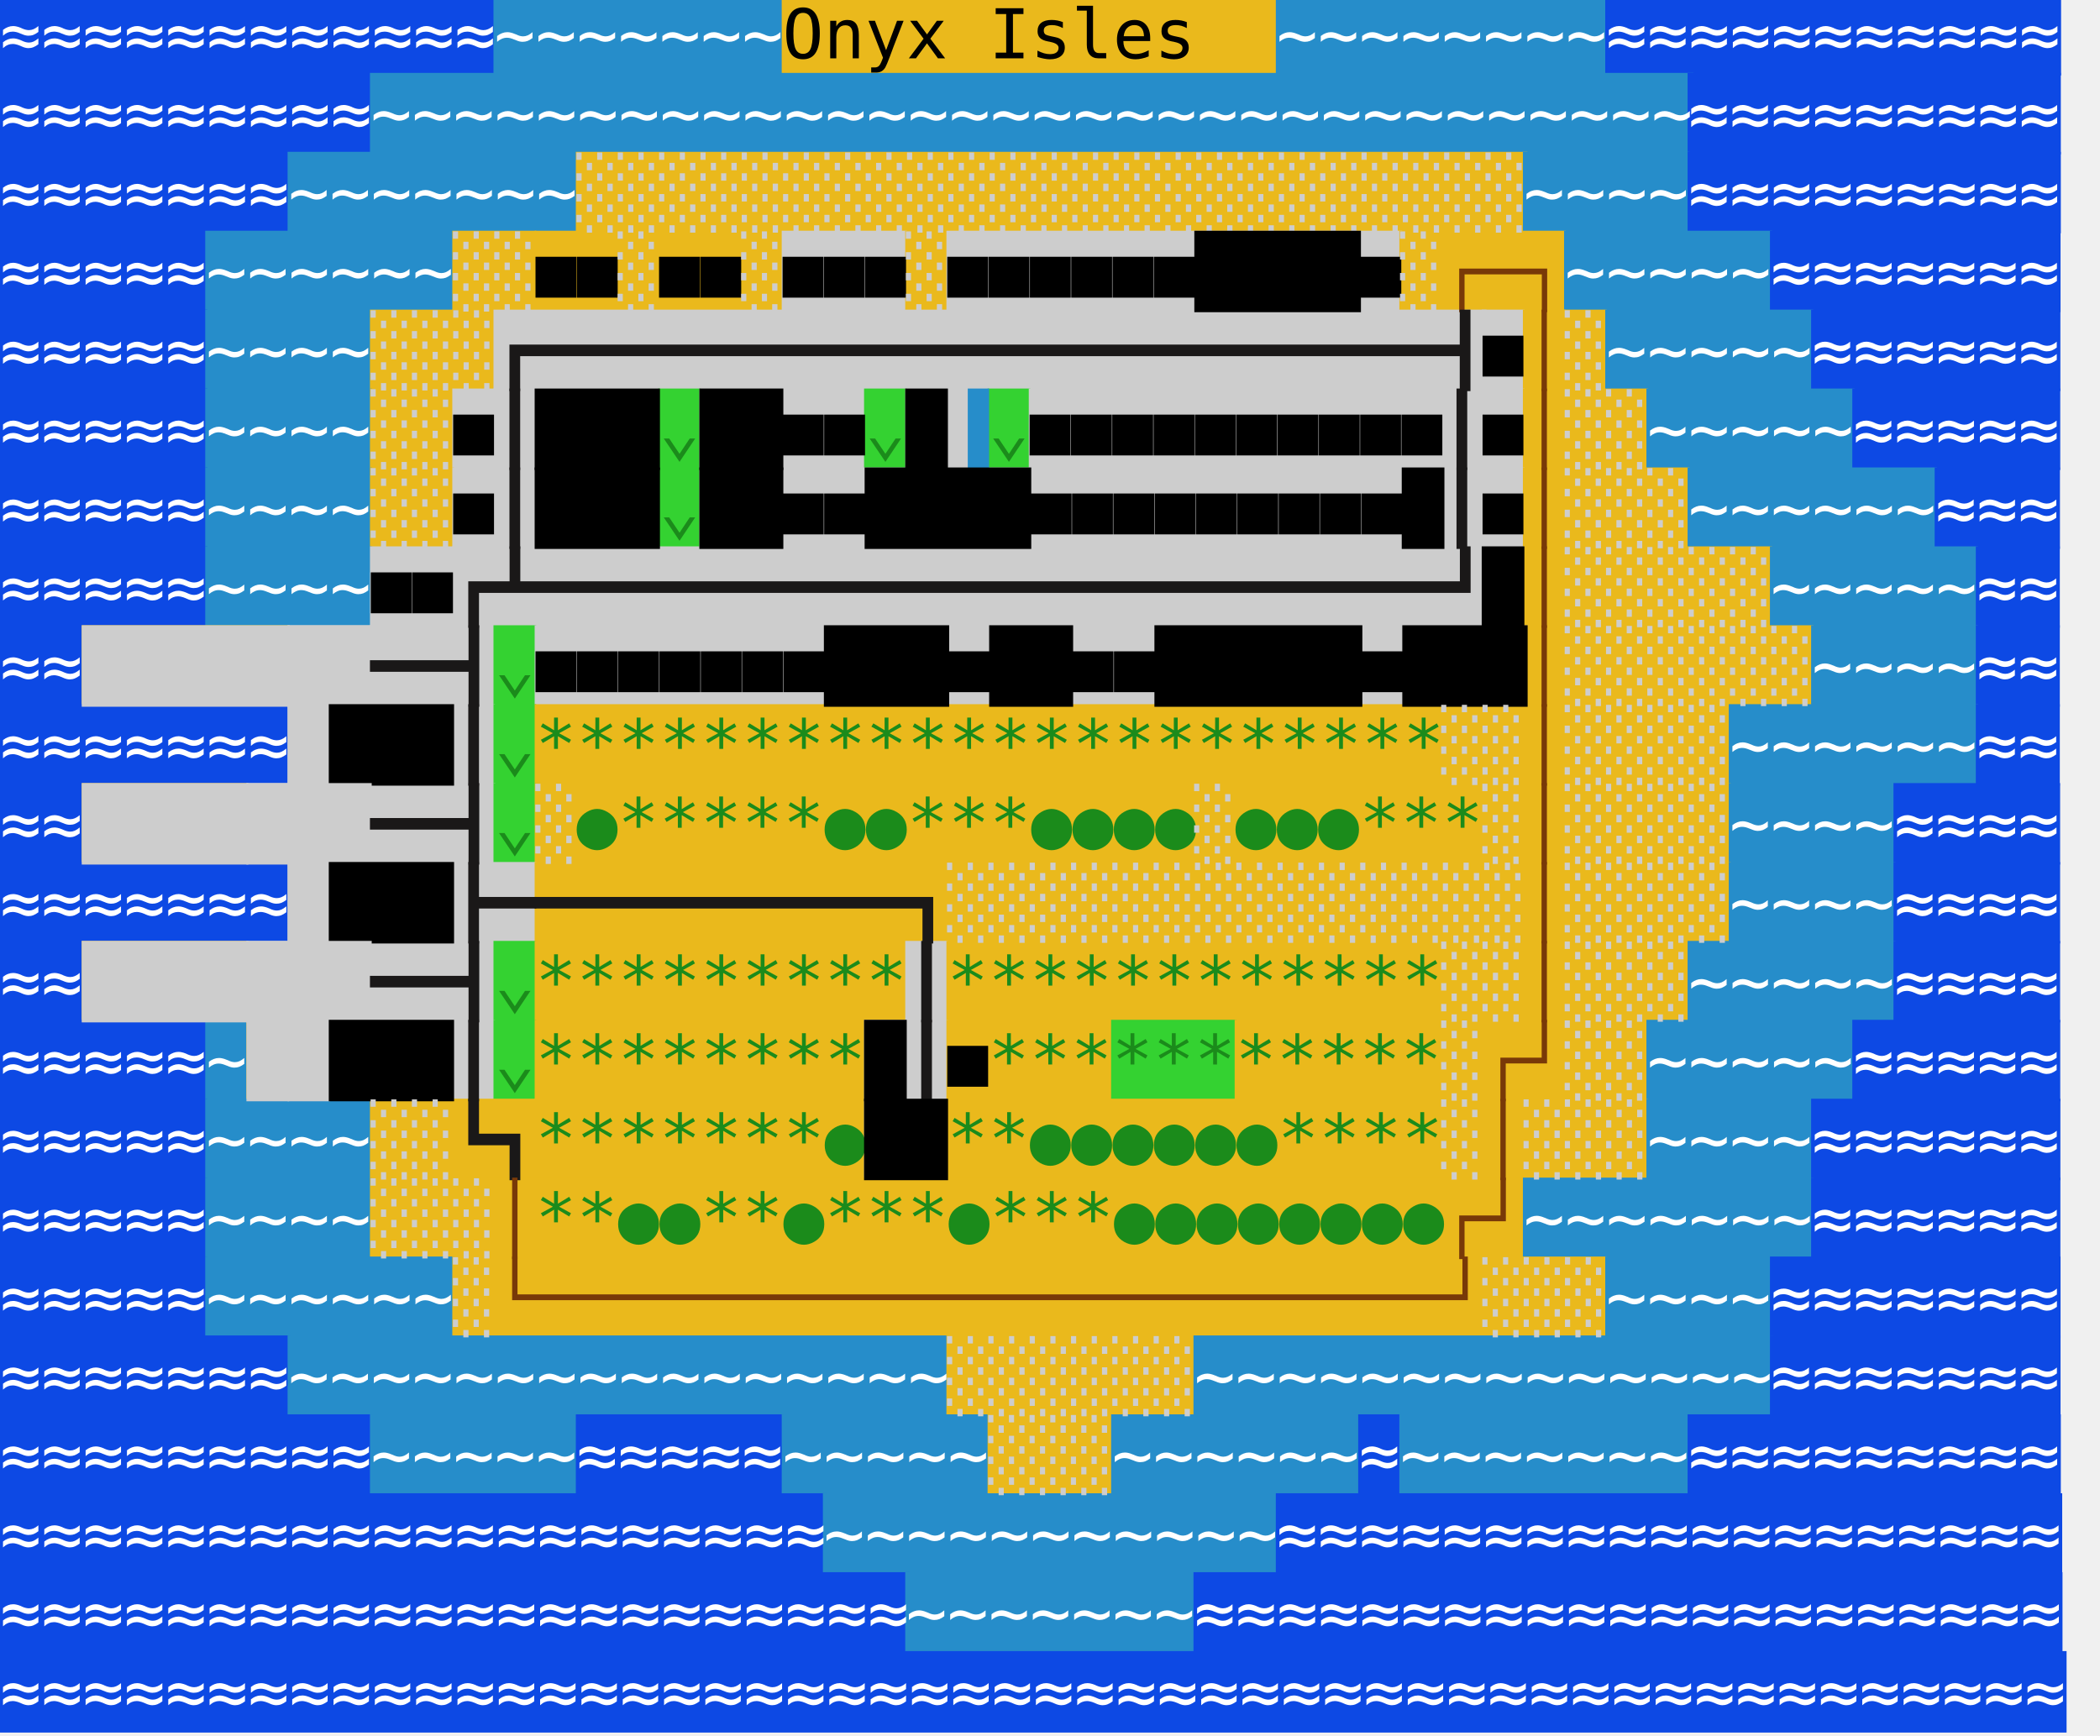
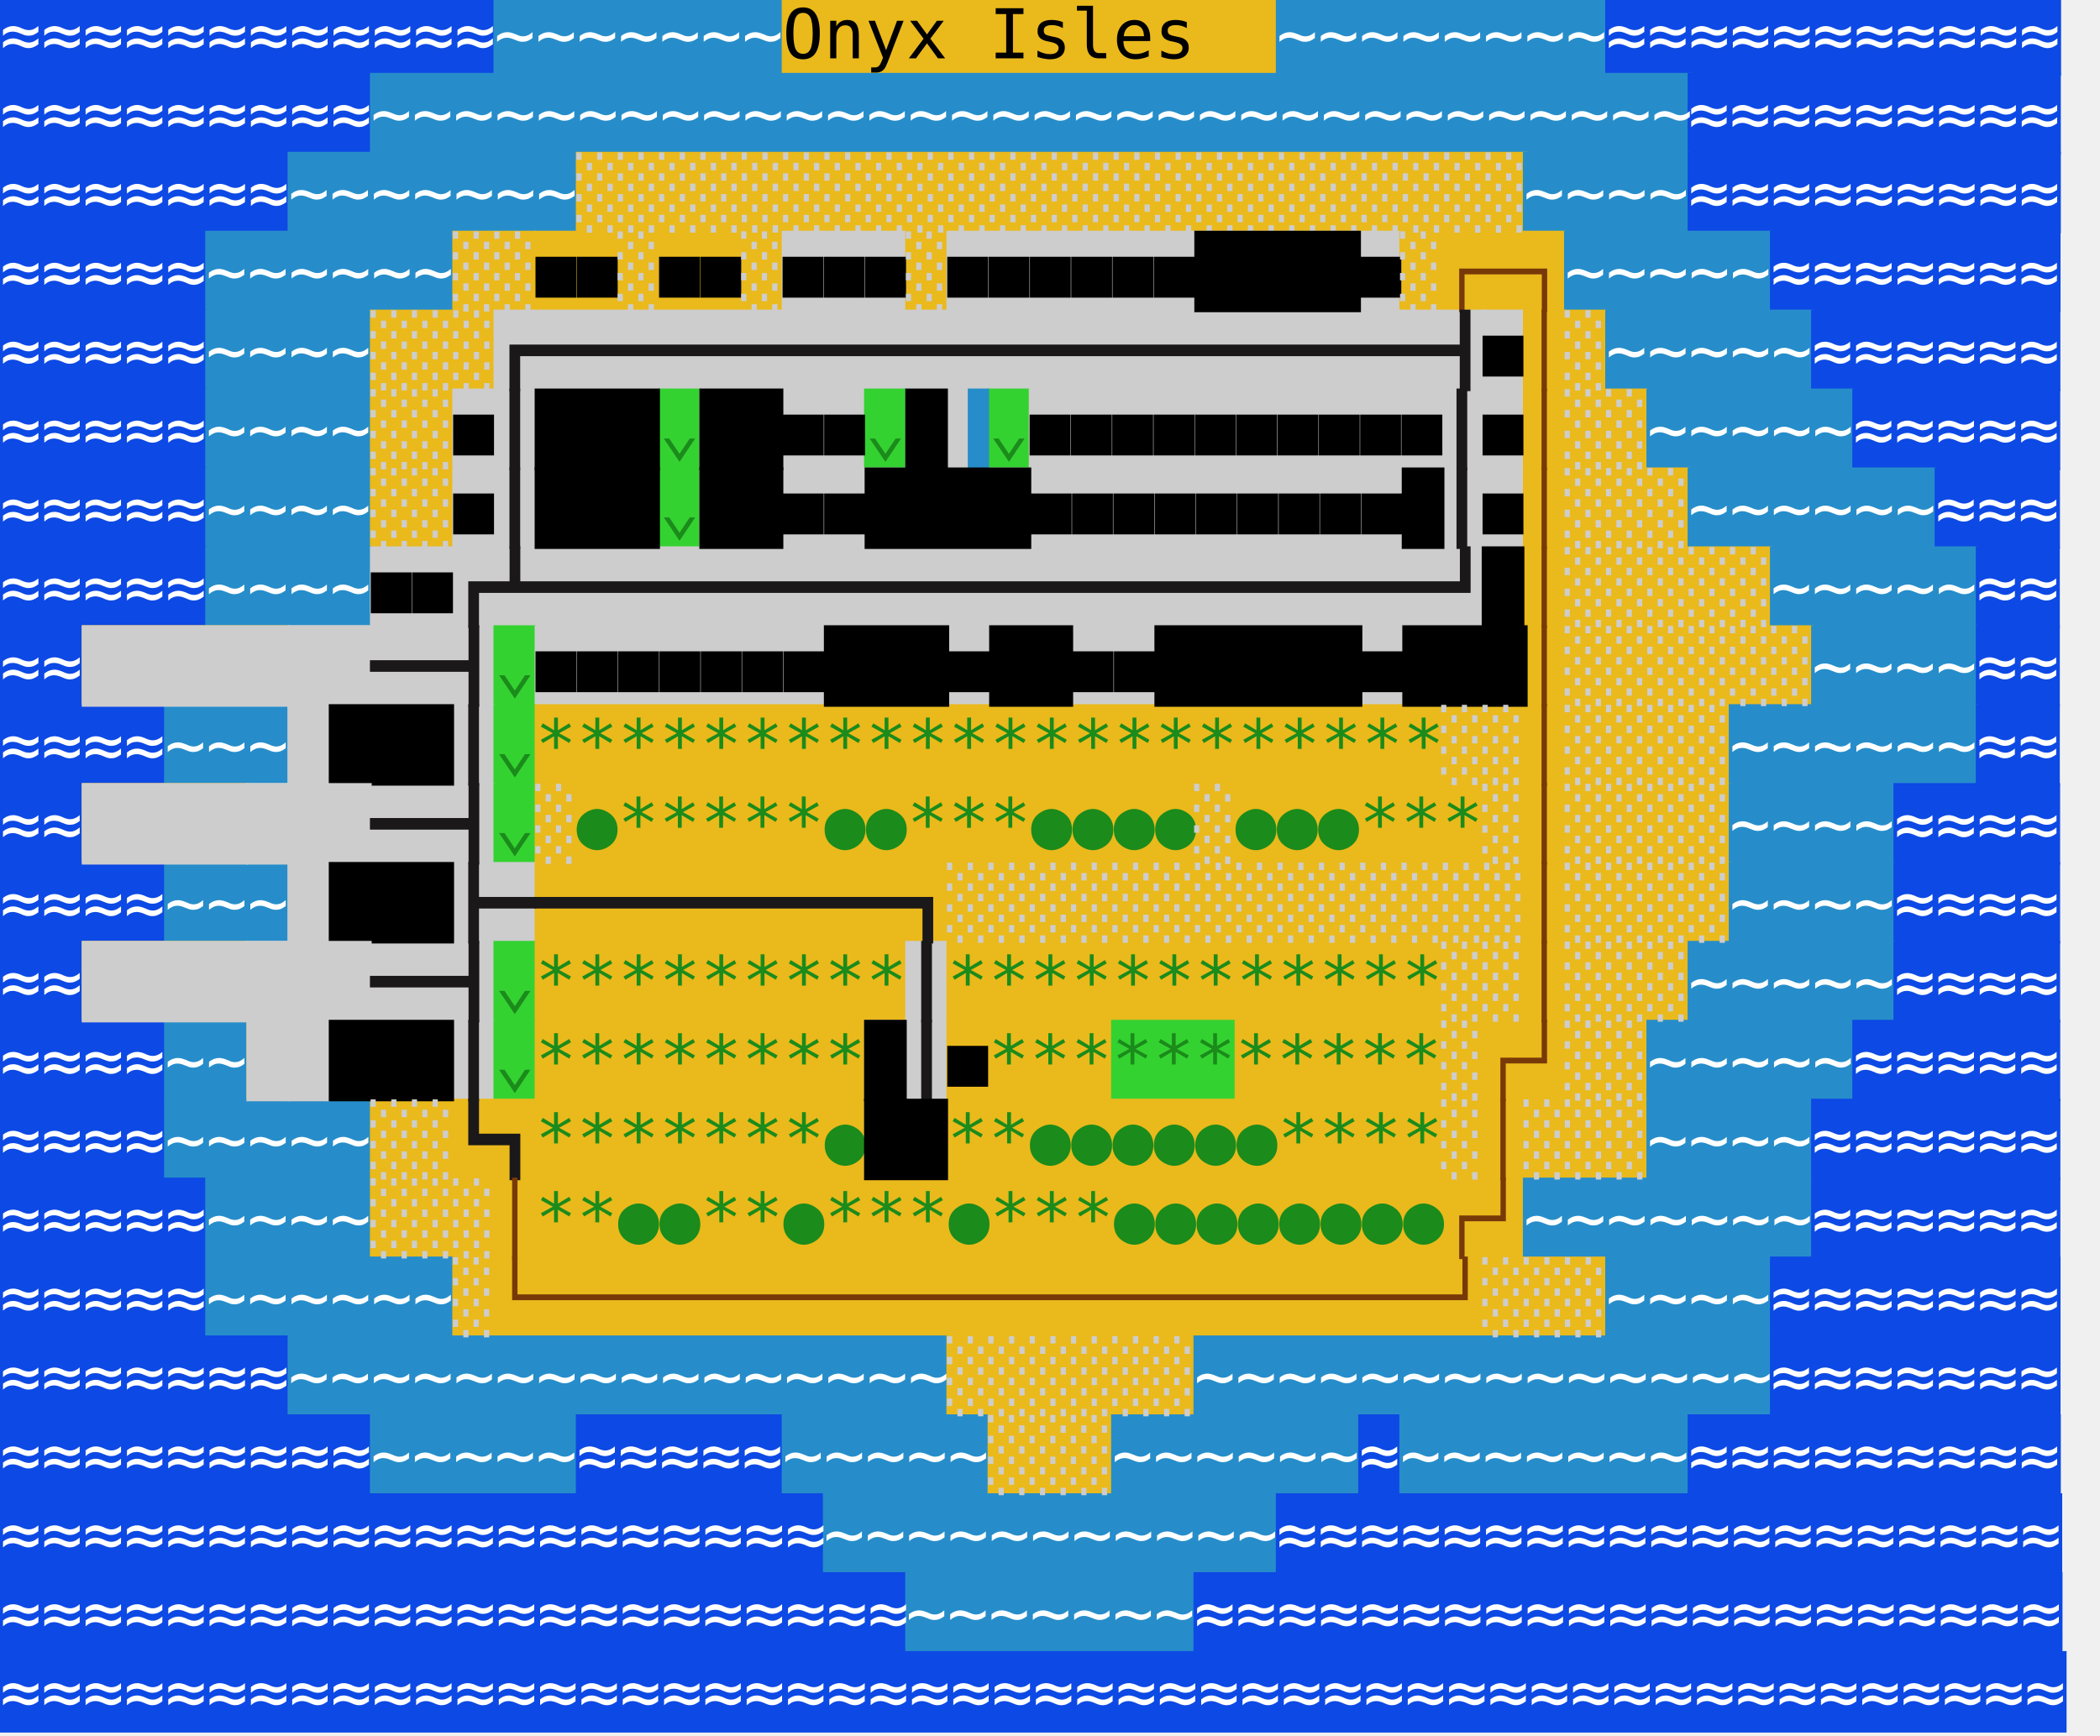
<svg xmlns="http://www.w3.org/2000/svg" version="1.1" width="306.0px" height="253.0px" viewBox="0 0 306.0 253.0" style="letter-spacing:0em;font-size:10px;font-family:'DejaVu Sans Mono';stroke:none">
  <text y="8.5" x="0.0" style="fill:#0d49e4">████████████</text>
  <text y="8.5" x="72.0" style="fill:#268dca">███████</text>
  <text y="8.5" x="114.0" style="fill:#eab91c">████████████</text>
  <text y="8.5" x="186.0" style="fill:#268dca">████████</text>
  <text y="8.5" x="234.0" style="fill:#0d49e4">███████████</text>
█<text y="20.0" x="0.0" style="fill:#0d49e4">█████████</text>
  <text y="20.0" x="54.0" style="fill:#268dca">████████████████████████████████</text>
  <text y="20.0" x="246.0" style="fill:#0d49e4">█████████</text>
█<text y="31.5" x="0.0" style="fill:#0d49e4">███████</text>
  <text y="31.5" x="42.0" style="fill:#268dca">███████</text>
  <text y="31.5" x="84.0" style="fill:#eab91c">███████████████████████</text>
  <text y="31.5" x="222.0" style="fill:#268dca">████</text>
  <text y="31.5" x="246.0" style="fill:#0d49e4">█████████</text>
█<text y="43.0" x="0.0" style="fill:#0d49e4">█████</text>
  <text y="43.0" x="30.0" style="fill:#268dca">██████</text>
  <text y="43.0" x="66.0" style="fill:#eab91c">██</text>
  <text y="43.0" x="78.0" style="fill:#eab91c">██</text>
  <text y="43.0" x="90.0" style="fill:#eab91c">█</text>
  <text y="43.0" x="96.0" style="fill:#eab91c">██</text>
  <text y="43.0" x="108.0" style="fill:#eab91c">█</text>
  <text y="43.0" x="114.0" style="fill:#cdcdcd">███</text>
  <text y="43.0" x="132.0" style="fill:#eab91c">█</text>
  <text y="43.0" x="138.0" style="fill:#cdcdcd">███████████</text>
  <text y="43.0" x="204.0" style="fill:#eab91c">█</text>
  <text y="43.0" x="210.0" style="fill:#eab91c">███</text>
  <text y="43.0" x="228.0" style="fill:#268dca">█████</text>
  <text y="43.0" x="258.0" style="fill:#0d49e4">███████</text>
█<text y="54.5" x="0.0" style="fill:#0d49e4">█████</text>
  <text y="54.5" x="30.0" style="fill:#268dca">████</text>
  <text y="54.5" x="54.0" style="fill:#eab91c">███</text>
  <text y="54.5" x="72.0" style="fill:#cdcdcd">████████████████████████</text>
  <text y="54.5" x="216.0" style="fill:#cdcdcd">█</text>
  <text y="54.5" x="222.0" style="fill:#eab91c">█</text>
  <text y="54.5" x="228.0" style="fill:#eab91c">█</text>
  <text y="54.5" x="234.0" style="fill:#268dca">█████</text>
  <text y="54.5" x="264.0" style="fill:#0d49e4">██████</text>
█<text y="66.0" x="0.0" style="fill:#0d49e4">█████</text>
  <text y="66.0" x="30.0" style="fill:#268dca">████</text>
  <text y="66.0" x="54.0" style="fill:#eab91c">██</text>
  <text y="66.0" x="66.0" style="fill:#cdcdcd">█</text>
  <text y="66.0" x="72.0" style="fill:#cdcdcd">█</text>
  <text y="66.0" x="78.0" style="fill:#cdcdcd">███</text>
  <text y="66.0" x="96.0" style="fill:#34d231">█</text>
  <text y="66.0" x="102.0" style="fill:#cdcdcd">████</text>
  <text y="66.0" x="126.0" style="fill:#34d231">█</text>
  <text y="66.0" x="132.0" style="fill:#cdcdcd">█</text>
  <text y="66.0" x="138.0" style="fill:#cdcdcd">█</text>
  <text y="66.0" x="144.0" style="fill:#34d231">█</text>
  <text y="66.0" x="150.0" style="fill:#cdcdcd">██████████</text>
  <text y="66.0" x="210.0" style="fill:#cdcdcd">█</text>
  <text y="66.0" x="216.0" style="fill:#cdcdcd">█</text>
  <text y="66.0" x="222.0" style="fill:#eab91c">█</text>
  <text y="66.0" x="228.0" style="fill:#eab91c">██</text>
  <text y="66.0" x="240.0" style="fill:#268dca">█████</text>
  <text y="66.0" x="270.0" style="fill:#0d49e4">█████</text>
█<text y="77.5" x="0.0" style="fill:#0d49e4">█████</text>
  <text y="77.5" x="30.0" style="fill:#268dca">████</text>
  <text y="77.5" x="54.0" style="fill:#eab91c">██</text>
  <text y="77.5" x="66.0" style="fill:#cdcdcd">█</text>
  <text y="77.5" x="72.0" style="fill:#cdcdcd">█</text>
  <text y="77.5" x="78.0" style="fill:#cdcdcd">███</text>
  <text y="77.5" x="96.0" style="fill:#34d231">█</text>
  <text y="77.5" x="102.0" style="fill:#cdcdcd">██████████████████</text>
  <text y="77.5" x="210.0" style="fill:#cdcdcd">█</text>
  <text y="77.5" x="216.0" style="fill:#cdcdcd">█</text>
  <text y="77.5" x="222.0" style="fill:#eab91c">█</text>
  <text y="77.5" x="228.0" style="fill:#eab91c">███</text>
  <text y="77.5" x="246.0" style="fill:#268dca">██████</text>
  <text y="77.5" x="282.0" style="fill:#0d49e4">███</text>
█<text y="89.0" x="0.0" style="fill:#0d49e4">█████</text>
  <text y="89.0" x="30.0" style="fill:#268dca">████</text>
  <text y="89.0" x="54.0" style="fill:#cdcdcd">██</text>
  <text y="89.0" x="66.0" style="fill:#cdcdcd">█████████████████████████</text>
  <text y="89.0" x="216.0" style="fill:#cdcdcd">█</text>
  <text y="89.0" x="222.0" style="fill:#eab91c">█</text>
  <text y="89.0" x="228.0" style="fill:#eab91c">█████</text>
  <text y="89.0" x="258.0" style="fill:#268dca">█████</text>
  <text y="89.0" x="288.0" style="fill:#0d49e4">██</text>
█<text y="100.5" x="0.0" style="fill:#0d49e4">██</text>
  <text y="100.5" x="12.0" style="fill:#eab91c">█████</text>
  <text y="100.5" x="42.0" style="fill:#cdcdcd">██</text>
  <text y="100.5" x="54.0" style="fill:#cdcdcd">███</text>
  <text y="100.5" x="72.0" style="fill:#34d231">█</text>
  <text y="100.5" x="78.0" style="fill:#cdcdcd">████████████████████████</text>
  <text y="100.5" x="222.0" style="fill:#eab91c">█</text>
  <text y="100.5" x="228.0" style="fill:#eab91c">██████</text>
  <text y="100.5" x="264.0" style="fill:#268dca">████</text>
  <text y="100.5" x="288.0" style="fill:#0d49e4">██</text>
- █<text y="112.0" x="0.0" style="fill:#0d49e4">███████</text>
+ █<text y="112.0" x="0.0" style="fill:#0d49e4">████</text>
+   <text y="112.0" x="24.0" style="fill:#268dca">███</text>
  <text y="112.0" x="42.0" style="fill:#cdcdcd">█</text>
  <text y="112.0" x="48.0" style="fill:#cdcdcd">███</text>
  <text y="112.0" x="66.0" style="fill:#cdcdcd">█</text>
  <text y="112.0" x="72.0" style="fill:#34d231">█</text>
  <text y="112.0" x="78.0" style="fill:#eab91c">██████████████████████</text>
  <text y="112.0" x="210.0" style="fill:#eab91c">██</text>
  <text y="112.0" x="222.0" style="fill:#eab91c">█</text>
  <text y="112.0" x="228.0" style="fill:#eab91c">████</text>
  <text y="112.0" x="252.0" style="fill:#268dca">██████</text>
  <text y="112.0" x="288.0" style="fill:#0d49e4">██</text>
█<text y="123.5" x="0.0" style="fill:#0d49e4">██</text>
  <text y="123.5" x="12.0" style="fill:#eab91c">████</text>
  <text y="123.5" x="36.0" style="fill:#cdcdcd">███</text>
  <text y="123.5" x="54.0" style="fill:#cdcdcd">███</text>
  <text y="123.5" x="72.0" style="fill:#34d231">█</text>
  <text y="123.5" x="78.0" style="fill:#eab91c">█</text>
  <text y="123.5" x="84.0" style="fill:#eab91c">███████████████</text>
  <text y="123.5" x="174.0" style="fill:#eab91c">█</text>
  <text y="123.5" x="180.0" style="fill:#eab91c">██████</text>
  <text y="123.5" x="216.0" style="fill:#eab91c">█</text>
  <text y="123.5" x="222.0" style="fill:#eab91c">█</text>
  <text y="123.5" x="228.0" style="fill:#eab91c">████</text>
  <text y="123.5" x="252.0" style="fill:#268dca">████</text>
  <text y="123.5" x="276.0" style="fill:#0d49e4">████</text>
- █<text y="135.0" x="0.0" style="fill:#0d49e4">███████</text>
+ █<text y="135.0" x="0.0" style="fill:#0d49e4">████</text>
+   <text y="135.0" x="24.0" style="fill:#268dca">███</text>
  <text y="135.0" x="42.0" style="fill:#cdcdcd">█</text>
  <text y="135.0" x="48.0" style="fill:#cdcdcd">███</text>
  <text y="135.0" x="66.0" style="fill:#cdcdcd">██</text>
  <text y="135.0" x="78.0" style="fill:#eab91c">██████████</text>
  <text y="135.0" x="138.0" style="fill:#eab91c">██████████████</text>
  <text y="135.0" x="222.0" style="fill:#eab91c">█</text>
  <text y="135.0" x="228.0" style="fill:#eab91c">████</text>
  <text y="135.0" x="252.0" style="fill:#268dca">████</text>
  <text y="135.0" x="276.0" style="fill:#0d49e4">████</text>
█<text y="146.5" x="0.0" style="fill:#0d49e4">██</text>
  <text y="146.5" x="12.0" style="fill:#eab91c">████</text>
  <text y="146.5" x="36.0" style="fill:#cdcdcd">███</text>
  <text y="146.5" x="54.0" style="fill:#cdcdcd">███</text>
  <text y="146.5" x="72.0" style="fill:#34d231">█</text>
  <text y="146.5" x="78.0" style="fill:#eab91c">█████████</text>
  <text y="146.5" x="132.0" style="fill:#cdcdcd">█</text>
  <text y="146.5" x="138.0" style="fill:#eab91c">████████████</text>
  <text y="146.5" x="210.0" style="fill:#eab91c">██</text>
  <text y="146.5" x="222.0" style="fill:#eab91c">█</text>
  <text y="146.5" x="228.0" style="fill:#eab91c">███</text>
  <text y="146.5" x="246.0" style="fill:#268dca">█████</text>
  <text y="146.5" x="276.0" style="fill:#0d49e4">████</text>
- █<text y="158.0" x="0.0" style="fill:#0d49e4">█████</text>
-   <text y="158.0" x="30.0" style="fill:#268dca">█</text>
+ █<text y="158.0" x="0.0" style="fill:#0d49e4">████</text>
+   <text y="158.0" x="24.0" style="fill:#268dca">██</text>
  <text y="158.0" x="36.0" style="fill:#eab91c">█</text>
  <text y="158.0" x="42.0" style="fill:#cdcdcd">█</text>
  <text y="158.0" x="48.0" style="fill:#cdcdcd">███</text>
  <text y="158.0" x="66.0" style="fill:#cdcdcd">█</text>
  <text y="158.0" x="72.0" style="fill:#34d231">█</text>
  <text y="158.0" x="78.0" style="fill:#eab91c">████████</text>
  <text y="158.0" x="126.0" style="fill:#cdcdcd">█</text>
  <text y="158.0" x="132.0" style="fill:#cdcdcd">█</text>
  <text y="158.0" x="138.0" style="fill:#eab91c">█</text>
  <text y="158.0" x="144.0" style="fill:#eab91c">███</text>
  <text y="158.0" x="162.0" style="fill:#34d231">███</text>
  <text y="158.0" x="180.0" style="fill:#eab91c">█████</text>
  <text y="158.0" x="210.0" style="fill:#eab91c">█</text>
  <text y="158.0" x="216.0" style="fill:#eab91c">██</text>
  <text y="158.0" x="228.0" style="fill:#eab91c">██</text>
  <text y="158.0" x="240.0" style="fill:#268dca">█████</text>
  <text y="158.0" x="270.0" style="fill:#0d49e4">█████</text>
- █<text y="169.5" x="0.0" style="fill:#0d49e4">█████</text>
-   <text y="169.5" x="30.0" style="fill:#268dca">████</text>
+ █<text y="169.5" x="0.0" style="fill:#0d49e4">████</text>
+   <text y="169.5" x="24.0" style="fill:#268dca">█████</text>
  <text y="169.5" x="54.0" style="fill:#eab91c">██</text>
  <text y="169.5" x="66.0" style="fill:#eab91c">██</text>
  <text y="169.5" x="78.0" style="fill:#eab91c">████████</text>
  <text y="169.5" x="126.0" style="fill:#cdcdcd">██</text>
  <text y="169.5" x="138.0" style="fill:#eab91c">████████████</text>
  <text y="169.5" x="210.0" style="fill:#eab91c">█</text>
  <text y="169.5" x="216.0" style="fill:#eab91c">█</text>
  <text y="169.5" x="222.0" style="fill:#eab91c">███</text>
  <text y="169.5" x="240.0" style="fill:#268dca">████</text>
  <text y="169.5" x="264.0" style="fill:#0d49e4">██████</text>
█<text y="181.0" x="0.0" style="fill:#0d49e4">█████</text>
  <text y="181.0" x="30.0" style="fill:#268dca">████</text>
  <text y="181.0" x="54.0" style="fill:#eab91c">███</text>
  <text y="181.0" x="72.0" style="fill:#eab91c">█</text>
  <text y="181.0" x="78.0" style="fill:#eab91c">██████████████████████</text>
  <text y="181.0" x="210.0" style="fill:#eab91c">██</text>
  <text y="181.0" x="222.0" style="fill:#268dca">███████</text>
  <text y="181.0" x="264.0" style="fill:#0d49e4">██████</text>
█<text y="192.5" x="0.0" style="fill:#0d49e4">█████</text>
  <text y="192.5" x="30.0" style="fill:#268dca">██████</text>
  <text y="192.5" x="66.0" style="fill:#eab91c">█</text>
  <text y="192.5" x="72.0" style="fill:#eab91c">████████████████████████</text>
  <text y="192.5" x="216.0" style="fill:#eab91c">███</text>
  <text y="192.5" x="234.0" style="fill:#268dca">████</text>
  <text y="192.5" x="258.0" style="fill:#0d49e4">███████</text>
█<text y="204.0" x="0.0" style="fill:#0d49e4">███████</text>
  <text y="204.0" x="42.0" style="fill:#268dca">████████████████</text>
  <text y="204.0" x="138.0" style="fill:#eab91c">██████</text>
  <text y="204.0" x="174.0" style="fill:#268dca">██████████████</text>
  <text y="204.0" x="258.0" style="fill:#0d49e4">███████</text>
█<text y="215.5" x="0.0" style="fill:#0d49e4">█████████</text>
  <text y="215.5" x="54.0" style="fill:#268dca">█████</text>
  <text y="215.5" x="84.0" style="fill:#0d49e4">█████</text>
  <text y="215.5" x="114.0" style="fill:#268dca">█████</text>
  <text y="215.5" x="144.0" style="fill:#eab91c">███</text>
  <text y="215.5" x="162.0" style="fill:#268dca">██████</text>
  <text y="215.5" x="198.0" style="fill:#0d49e4">█</text>
  <text y="215.5" x="204.0" style="fill:#268dca">███████</text>
  <text y="215.5" x="246.0" style="fill:#0d49e4">█████████</text>
█<text y="227.0" x="0.0" style="fill:#0d49e4">████████████████████</text>
  <text y="227.0" x="120.0" style="fill:#268dca">███████████</text>
  <text y="227.0" x="186.0" style="fill:#0d49e4">███████████████████</text>
█<text y="238.5" x="0.0" style="fill:#0d49e4">██████████████████████</text>
  <text y="238.5" x="132.0" style="fill:#268dca">███████</text>
  <text y="238.5" x="174.0" style="fill:#0d49e4">█████████████████████</text>
█<text y="250.0" x="0.0" style="fill:#0d49e4">██████████████████████████████████████████████████</text>
█<text y="8.5" x="0.0" style="fill:#ffffff">≈≈≈≈≈≈≈≈≈≈≈≈</text>
  <text y="8.5" x="72.0" style="fill:#ffffff">~~~~~~~</text>
  <text y="8.5" x="114.0" style="fill:#000000"> Onyx Isles </text>
  <text y="8.5" x="186.0" style="fill:#ffffff">~~~~~~~~</text>
  <text y="8.5" x="234.0" style="fill:#ffffff">≈≈≈≈≈≈≈≈≈≈≈</text>
≈<text y="20.0" x="0.0" style="fill:#ffffff">≈≈≈≈≈≈≈≈≈</text>
  <text y="20.0" x="54.0" style="fill:#ffffff">~~~~~~~~~~~~~~~~~~~~~~~~~~~~~~~~</text>
  <text y="20.0" x="246.0" style="fill:#ffffff">≈≈≈≈≈≈≈≈≈</text>
≈<text y="31.5" x="0.0" style="fill:#ffffff">≈≈≈≈≈≈≈</text>
  <text y="31.5" x="42.0" style="fill:#ffffff">~~~~~~~</text>
  <text y="31.5" x="84.0" style="fill:#cdcdcd">░░░░░░░░░░░░░░░░░░░░░░░</text>
  <text y="31.5" x="222.0" style="fill:#ffffff">~~~~</text>
  <text y="31.5" x="246.0" style="fill:#ffffff">≈≈≈≈≈≈≈≈≈</text>
≈<text y="43.0" x="0.0" style="fill:#ffffff">≈≈≈≈≈</text>
  <text y="43.0" x="30.0" style="fill:#ffffff">~~~~~~</text>
  <text y="43.0" x="66.0" style="fill:#cdcdcd">░░</text>
  <text y="43.0" x="78.0" style="fill:#000000">■■</text>
  <text y="43.0" x="90.0" style="fill:#cdcdcd">░</text>
  <text y="43.0" x="96.0" style="fill:#000000">■■</text>
  <text y="43.0" x="108.0" style="fill:#cdcdcd">░</text>
  <text y="43.0" x="114.0" style="fill:#000000">■■■</text>
  <text y="43.0" x="132.0" style="fill:#cdcdcd">░</text>
  <text y="43.0" x="138.0" style="fill:#000000">■■■■■■████■</text>
  <text y="43.0" x="204.0" style="fill:#cdcdcd">░</text>
  <text y="43.0" x="210.0" style="fill:#783908">┌─┐</text>
  <text y="43.0" x="228.0" style="fill:#ffffff">~~~~~</text>
  <text y="43.0" x="258.0" style="fill:#ffffff">≈≈≈≈≈≈≈</text>
≈<text y="54.5" x="0.0" style="fill:#ffffff">≈≈≈≈≈</text>
  <text y="54.5" x="30.0" style="fill:#ffffff">~~~~</text>
  <text y="54.5" x="54.0" style="fill:#cdcdcd">░░░</text>
  <text y="54.5" x="72.0" style="fill:#1a1818">┏━━━━━━━━━━━━━━━━━━━━━━┫</text>
  <text y="54.5" x="216.0" style="fill:#000000">■</text>
  <text y="54.5" x="222.0" style="fill:#783908">│</text>
  <text y="54.5" x="228.0" style="fill:#cdcdcd">░</text>
  <text y="54.5" x="234.0" style="fill:#ffffff">~~~~~</text>
  <text y="54.5" x="264.0" style="fill:#ffffff">≈≈≈≈≈≈</text>
≈<text y="66.0" x="0.0" style="fill:#ffffff">≈≈≈≈≈</text>
  <text y="66.0" x="30.0" style="fill:#ffffff">~~~~</text>
  <text y="66.0" x="54.0" style="fill:#cdcdcd">░░</text>
  <text y="66.0" x="66.0" style="fill:#000000">■</text>
  <text y="66.0" x="72.0" style="fill:#1a1818">┃</text>
  <text y="66.0" x="78.0" style="fill:#000000">███</text>
  <text y="66.0" x="96.0" style="fill:#1b8b1b">⌄</text>
  <text y="66.0" x="102.0" style="fill:#000000">██■■</text>
  <text y="66.0" x="126.0" style="fill:#1b8b1b">⌄</text>
  <text y="66.0" x="132.0" style="fill:#000000">█</text>
  <text y="66.0" x="138.0" style="fill:#268dca">▐</text>
  <text y="66.0" x="144.0" style="fill:#1b8b1b">⌄</text>
  <text y="66.0" x="150.0" style="fill:#000000">■■■■■■■■■■</text>
  <text y="66.0" x="210.0" style="fill:#1a1818">┃</text>
  <text y="66.0" x="216.0" style="fill:#000000">■</text>
  <text y="66.0" x="222.0" style="fill:#783908">│</text>
  <text y="66.0" x="228.0" style="fill:#cdcdcd">░░</text>
  <text y="66.0" x="240.0" style="fill:#ffffff">~~~~~</text>
  <text y="66.0" x="270.0" style="fill:#ffffff">≈≈≈≈≈</text>
≈<text y="77.5" x="0.0" style="fill:#ffffff">≈≈≈≈≈</text>
  <text y="77.5" x="30.0" style="fill:#ffffff">~~~~</text>
  <text y="77.5" x="54.0" style="fill:#cdcdcd">░░</text>
  <text y="77.5" x="66.0" style="fill:#000000">■</text>
  <text y="77.5" x="72.0" style="fill:#1a1818">┃</text>
  <text y="77.5" x="78.0" style="fill:#000000">███</text>
  <text y="77.5" x="96.0" style="fill:#1b8b1b">⌄</text>
  <text y="77.5" x="102.0" style="fill:#000000">██■■████■■■■■■■■■█</text>
  <text y="77.5" x="210.0" style="fill:#1a1818">┃</text>
  <text y="77.5" x="216.0" style="fill:#000000">■</text>
  <text y="77.5" x="222.0" style="fill:#783908">│</text>
  <text y="77.5" x="228.0" style="fill:#cdcdcd">░░░</text>
  <text y="77.5" x="246.0" style="fill:#ffffff">~~~~~~</text>
  <text y="77.5" x="282.0" style="fill:#ffffff">≈≈≈</text>
≈<text y="89.0" x="0.0" style="fill:#ffffff">≈≈≈≈≈</text>
  <text y="89.0" x="30.0" style="fill:#ffffff">~~~~</text>
  <text y="89.0" x="54.0" style="fill:#000000">■■</text>
  <text y="89.0" x="66.0" style="fill:#1a1818">┏┻━━━━━━━━━━━━━━━━━━━━━━┛</text>
  <text y="89.0" x="216.0" style="fill:#000000">█</text>
  <text y="89.0" x="222.0" style="fill:#783908">│</text>
  <text y="89.0" x="228.0" style="fill:#cdcdcd">░░░░░</text>
  <text y="89.0" x="258.0" style="fill:#ffffff">~~~~~</text>
  <text y="89.0" x="288.0" style="fill:#ffffff">≈≈</text>
≈<text y="100.5" x="0.0" style="fill:#ffffff">≈≈</text>
  <text y="100.5" x="12.0" style="fill:#cdcdcd">█████</text>
  <text y="100.5" x="42.0" style="fill:#cdcdcd">██</text>
  <text y="100.5" x="54.0" style="fill:#1a1818">━━┫</text>
  <text y="100.5" x="72.0" style="fill:#1b8b1b">⌄</text>
  <text y="100.5" x="78.0" style="fill:#000000">■■■■■■■███■██■■█████■███</text>
  <text y="100.5" x="222.0" style="fill:#783908">│</text>
  <text y="100.5" x="228.0" style="fill:#cdcdcd">░░░░░░</text>
  <text y="100.5" x="264.0" style="fill:#ffffff">~~~~</text>
  <text y="100.5" x="288.0" style="fill:#ffffff">≈≈</text>
- ≈<text y="112.0" x="0.0" style="fill:#ffffff">≈≈≈≈≈≈≈</text>
+ ≈<text y="112.0" x="0.0" style="fill:#ffffff">≈≈≈≈</text>
+   <text y="112.0" x="24.0" style="fill:#ffffff">~~~</text>
  <text y="112.0" x="42.0" style="fill:#cdcdcd">█</text>
  <text y="112.0" x="48.0" style="fill:#000000">███</text>
  <text y="112.0" x="66.0" style="fill:#1a1818">┃</text>
  <text y="112.0" x="72.0" style="fill:#1b8b1b">⌄</text>
  <text y="112.0" x="78.0" style="fill:#1b8b1b">**********************</text>
  <text y="112.0" x="210.0" style="fill:#cdcdcd">░░</text>
  <text y="112.0" x="222.0" style="fill:#783908">│</text>
  <text y="112.0" x="228.0" style="fill:#cdcdcd">░░░░</text>
  <text y="112.0" x="252.0" style="fill:#ffffff">~~~~~~</text>
  <text y="112.0" x="288.0" style="fill:#ffffff">≈≈</text>
≈<text y="123.5" x="0.0" style="fill:#ffffff">≈≈</text>
  <text y="123.5" x="12.0" style="fill:#cdcdcd">████</text>
  <text y="123.5" x="36.0" style="fill:#cdcdcd">███</text>
  <text y="123.5" x="54.0" style="fill:#1a1818">━━┫</text>
  <text y="123.5" x="72.0" style="fill:#1b8b1b">⌄</text>
  <text y="123.5" x="78.0" style="fill:#cdcdcd">░</text>
  <text y="123.5" x="84.0" style="fill:#1b8b1b">●*****●●***●●●●</text>
  <text y="123.5" x="174.0" style="fill:#cdcdcd">░</text>
  <text y="123.5" x="180.0" style="fill:#1b8b1b">●●●***</text>
  <text y="123.5" x="216.0" style="fill:#cdcdcd">░</text>
  <text y="123.5" x="222.0" style="fill:#783908">│</text>
  <text y="123.5" x="228.0" style="fill:#cdcdcd">░░░░</text>
  <text y="123.5" x="252.0" style="fill:#ffffff">~~~~</text>
  <text y="123.5" x="276.0" style="fill:#ffffff">≈≈≈≈</text>
- ≈<text y="135.0" x="0.0" style="fill:#ffffff">≈≈≈≈≈≈≈</text>
+ ≈<text y="135.0" x="0.0" style="fill:#ffffff">≈≈≈≈</text>
+   <text y="135.0" x="24.0" style="fill:#ffffff">~~~</text>
  <text y="135.0" x="42.0" style="fill:#cdcdcd">█</text>
  <text y="135.0" x="48.0" style="fill:#000000">███</text>
  <text y="135.0" x="66.0" style="fill:#1a1818">┣━</text>
  <text y="135.0" x="78.0" style="fill:#1a1818">━━━━━━━━━┓</text>
  <text y="135.0" x="138.0" style="fill:#cdcdcd">░░░░░░░░░░░░░░</text>
  <text y="135.0" x="222.0" style="fill:#783908">│</text>
  <text y="135.0" x="228.0" style="fill:#cdcdcd">░░░░</text>
  <text y="135.0" x="252.0" style="fill:#ffffff">~~~~</text>
  <text y="135.0" x="276.0" style="fill:#ffffff">≈≈≈≈</text>
≈<text y="146.5" x="0.0" style="fill:#ffffff">≈≈</text>
  <text y="146.5" x="12.0" style="fill:#cdcdcd">████</text>
  <text y="146.5" x="36.0" style="fill:#cdcdcd">███</text>
  <text y="146.5" x="54.0" style="fill:#1a1818">━━┫</text>
  <text y="146.5" x="72.0" style="fill:#1b8b1b">⌄</text>
  <text y="146.5" x="78.0" style="fill:#1b8b1b">*********</text>
  <text y="146.5" x="132.0" style="fill:#1a1818">┃</text>
  <text y="146.5" x="138.0" style="fill:#1b8b1b">************</text>
  <text y="146.5" x="210.0" style="fill:#cdcdcd">░░</text>
  <text y="146.5" x="222.0" style="fill:#783908">│</text>
  <text y="146.5" x="228.0" style="fill:#cdcdcd">░░░</text>
  <text y="146.5" x="246.0" style="fill:#ffffff">~~~~~</text>
  <text y="146.5" x="276.0" style="fill:#ffffff">≈≈≈≈</text>
- ≈<text y="158.0" x="0.0" style="fill:#ffffff">≈≈≈≈≈</text>
-   <text y="158.0" x="30.0" style="fill:#ffffff">~</text>
+ ≈<text y="158.0" x="0.0" style="fill:#ffffff">≈≈≈≈</text>
+   <text y="158.0" x="24.0" style="fill:#ffffff">~~</text>
  <text y="158.0" x="36.0" style="fill:#cdcdcd">█</text>
  <text y="158.0" x="42.0" style="fill:#cdcdcd">█</text>
  <text y="158.0" x="48.0" style="fill:#000000">███</text>
  <text y="158.0" x="66.0" style="fill:#1a1818">┃</text>
  <text y="158.0" x="72.0" style="fill:#1b8b1b">⌄</text>
  <text y="158.0" x="78.0" style="fill:#1b8b1b">********</text>
  <text y="158.0" x="126.0" style="fill:#000000">█</text>
  <text y="158.0" x="132.0" style="fill:#1a1818">┃</text>
  <text y="158.0" x="138.0" style="fill:#000000">■</text>
  <text y="158.0" x="144.0" style="fill:#1b8b1b">***</text>
  <text y="158.0" x="162.0" style="fill:#1b8b1b">***</text>
  <text y="158.0" x="180.0" style="fill:#1b8b1b">*****</text>
  <text y="158.0" x="210.0" style="fill:#cdcdcd">░</text>
  <text y="158.0" x="216.0" style="fill:#783908">┌┘</text>
  <text y="158.0" x="228.0" style="fill:#cdcdcd">░░</text>
  <text y="158.0" x="240.0" style="fill:#ffffff">~~~~~</text>
  <text y="158.0" x="270.0" style="fill:#ffffff">≈≈≈≈≈</text>
- ≈<text y="169.5" x="0.0" style="fill:#ffffff">≈≈≈≈≈</text>
-   <text y="169.5" x="30.0" style="fill:#ffffff">~~~~</text>
+ ≈<text y="169.5" x="0.0" style="fill:#ffffff">≈≈≈≈</text>
+   <text y="169.5" x="24.0" style="fill:#ffffff">~~~~~</text>
  <text y="169.5" x="54.0" style="fill:#cdcdcd">░░</text>
  <text y="169.5" x="66.0" style="fill:#1a1818">┗┓</text>
  <text y="169.5" x="78.0" style="fill:#1b8b1b">*******●</text>
  <text y="169.5" x="126.0" style="fill:#000000">██</text>
  <text y="169.5" x="138.0" style="fill:#1b8b1b">**●●●●●●****</text>
  <text y="169.5" x="210.0" style="fill:#cdcdcd">░</text>
  <text y="169.5" x="216.0" style="fill:#783908">│</text>
  <text y="169.5" x="222.0" style="fill:#cdcdcd">░░░</text>
  <text y="169.5" x="240.0" style="fill:#ffffff">~~~~</text>
  <text y="169.5" x="264.0" style="fill:#ffffff">≈≈≈≈≈≈</text>
≈<text y="181.0" x="0.0" style="fill:#ffffff">≈≈≈≈≈</text>
  <text y="181.0" x="30.0" style="fill:#ffffff">~~~~</text>
  <text y="181.0" x="54.0" style="fill:#cdcdcd">░░░</text>
  <text y="181.0" x="72.0" style="fill:#783908">│</text>
  <text y="181.0" x="78.0" style="fill:#1b8b1b">**●●**●***●***●●●●●●●●</text>
  <text y="181.0" x="210.0" style="fill:#783908">┌┘</text>
  <text y="181.0" x="222.0" style="fill:#ffffff">~~~~~~~</text>
  <text y="181.0" x="264.0" style="fill:#ffffff">≈≈≈≈≈≈</text>
≈<text y="192.5" x="0.0" style="fill:#ffffff">≈≈≈≈≈</text>
  <text y="192.5" x="30.0" style="fill:#ffffff">~~~~~~</text>
  <text y="192.5" x="66.0" style="fill:#cdcdcd">░</text>
  <text y="192.5" x="72.0" style="fill:#783908">└──────────────────────┘</text>
  <text y="192.5" x="216.0" style="fill:#cdcdcd">░░░</text>
  <text y="192.5" x="234.0" style="fill:#ffffff">~~~~</text>
  <text y="192.5" x="258.0" style="fill:#ffffff">≈≈≈≈≈≈≈</text>
≈<text y="204.0" x="0.0" style="fill:#ffffff">≈≈≈≈≈≈≈</text>
  <text y="204.0" x="42.0" style="fill:#ffffff">~~~~~~~~~~~~~~~~</text>
  <text y="204.0" x="138.0" style="fill:#cdcdcd">░░░░░░</text>
  <text y="204.0" x="174.0" style="fill:#ffffff">~~~~~~~~~~~~~~</text>
  <text y="204.0" x="258.0" style="fill:#ffffff">≈≈≈≈≈≈≈</text>
≈<text y="215.5" x="0.0" style="fill:#ffffff">≈≈≈≈≈≈≈≈≈</text>
  <text y="215.5" x="54.0" style="fill:#ffffff">~~~~~</text>
  <text y="215.5" x="84.0" style="fill:#ffffff">≈≈≈≈≈</text>
  <text y="215.5" x="114.0" style="fill:#ffffff">~~~~~</text>
  <text y="215.5" x="144.0" style="fill:#cdcdcd">░░░</text>
  <text y="215.5" x="162.0" style="fill:#ffffff">~~~~~~</text>
  <text y="215.5" x="198.0" style="fill:#ffffff">≈</text>
  <text y="215.5" x="204.0" style="fill:#ffffff">~~~~~~~</text>
  <text y="215.5" x="246.0" style="fill:#ffffff">≈≈≈≈≈≈≈≈≈</text>
≈<text y="227.0" x="0.0" style="fill:#ffffff">≈≈≈≈≈≈≈≈≈≈≈≈≈≈≈≈≈≈≈≈</text>
  <text y="227.0" x="120.0" style="fill:#ffffff">~~~~~~~~~~~</text>
  <text y="227.0" x="186.0" style="fill:#ffffff">≈≈≈≈≈≈≈≈≈≈≈≈≈≈≈≈≈≈≈</text>
≈<text y="238.5" x="0.0" style="fill:#ffffff">≈≈≈≈≈≈≈≈≈≈≈≈≈≈≈≈≈≈≈≈≈≈</text>
  <text y="238.5" x="132.0" style="fill:#ffffff">~~~~~~~</text>
  <text y="238.5" x="174.0" style="fill:#ffffff">≈≈≈≈≈≈≈≈≈≈≈≈≈≈≈≈≈≈≈≈≈</text>
≈<text y="250.0" x="0.0" style="fill:#ffffff">≈≈≈≈≈≈≈≈≈≈≈≈≈≈≈≈≈≈≈≈≈≈≈≈≈≈≈≈≈≈≈≈≈≈≈≈≈≈≈≈≈≈≈≈≈≈≈≈≈≈</text>
≈</svg>
